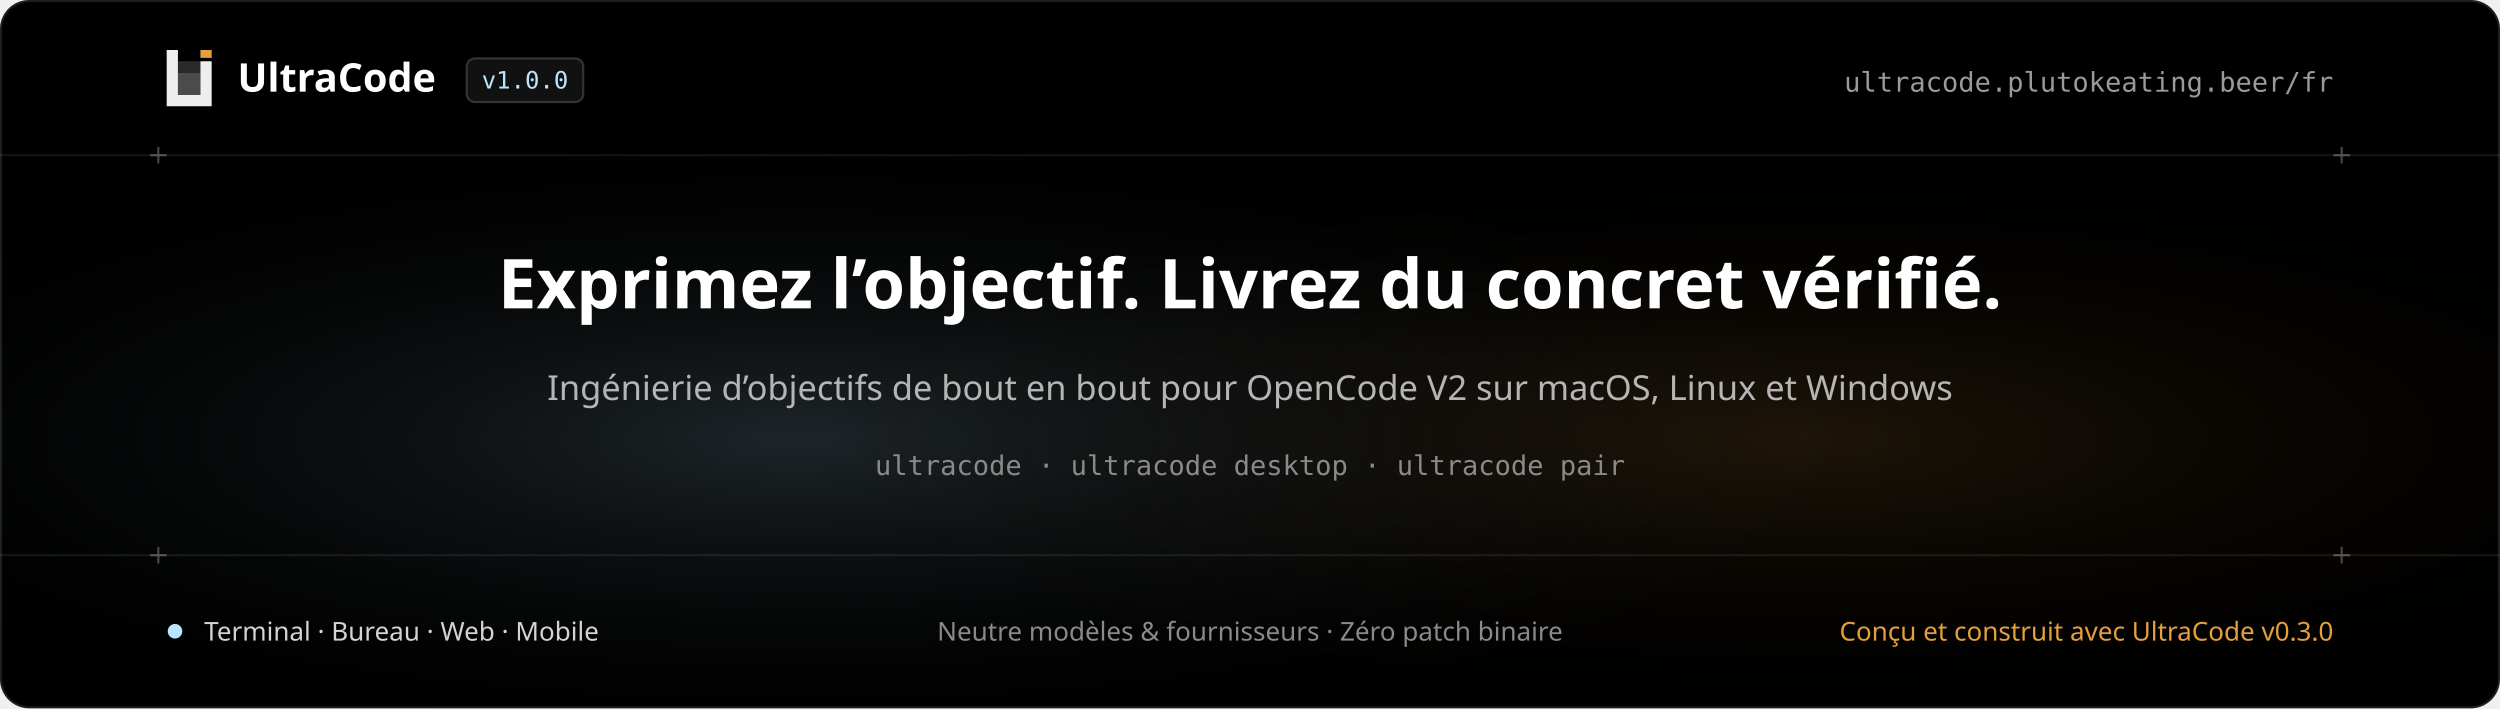
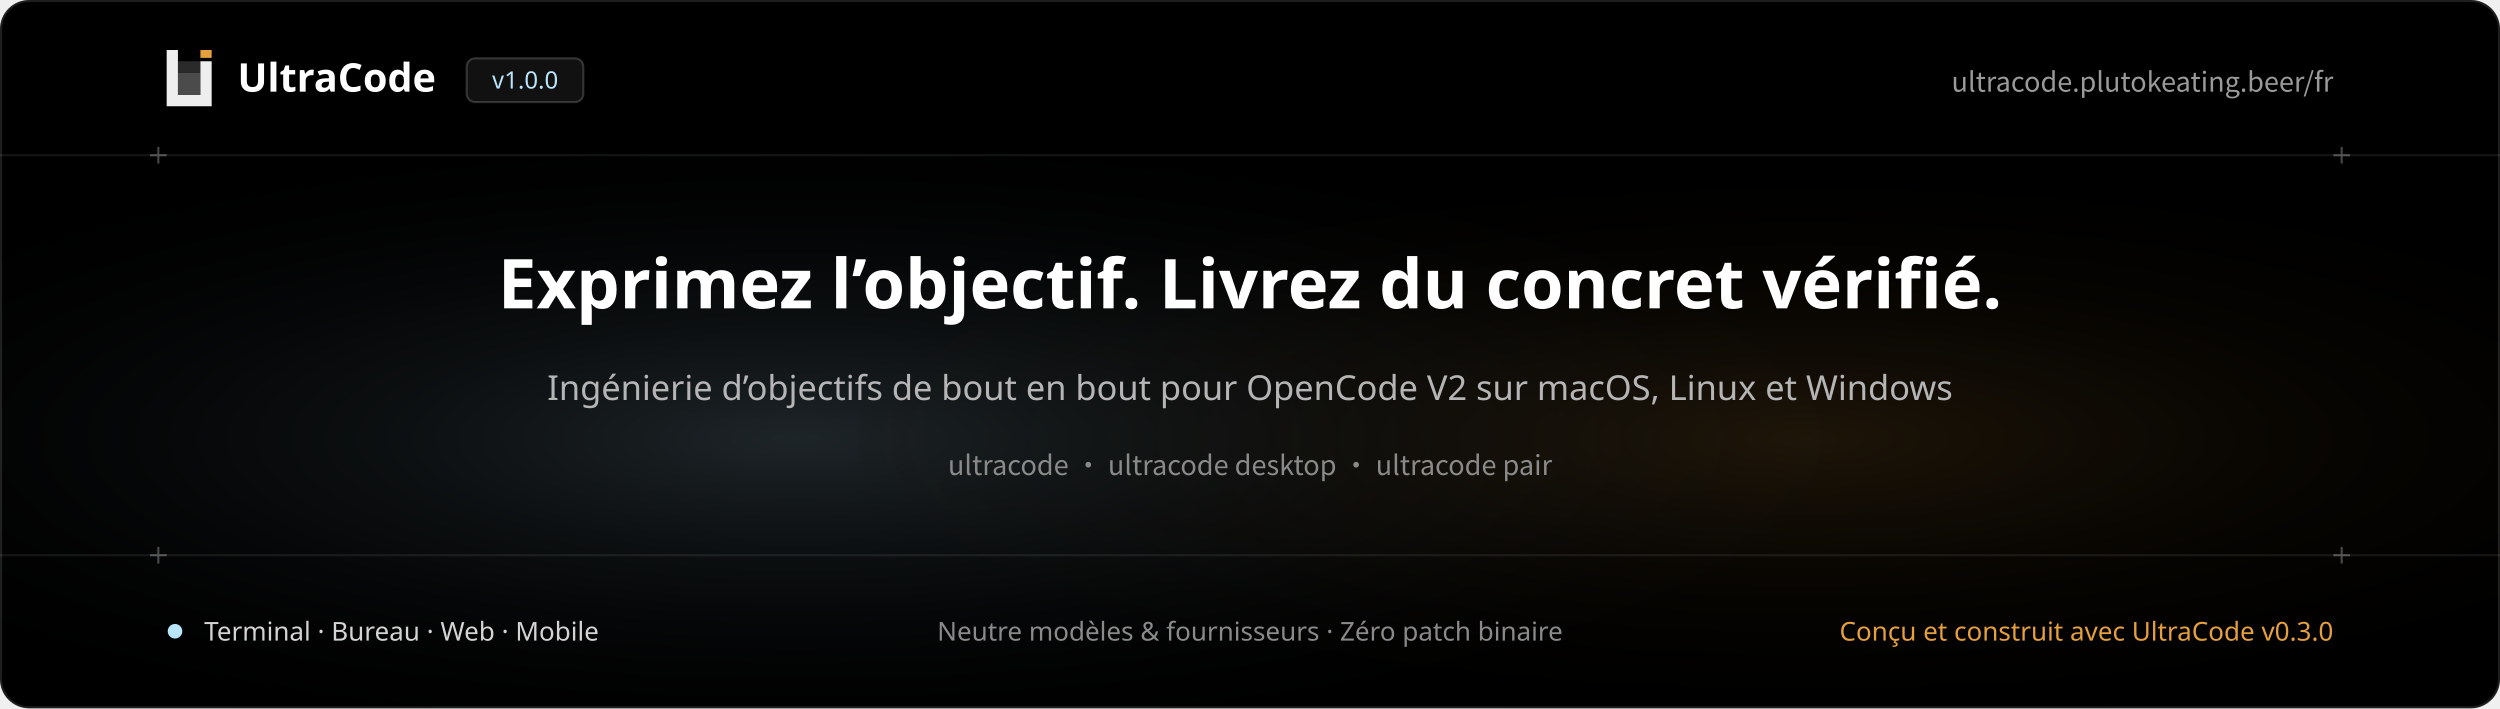
<svg xmlns="http://www.w3.org/2000/svg" viewBox="0 0 1200 340" fill="none" direction="ltr" role="img" aria-label="UltraCode v1.0.0 — Exprimez l’objectif. Livrez du concret vérifié.">
  <defs>
    <radialGradient id="iceHorizon" cx="32%" cy="62%" r="46%">
      <stop offset="0%" stop-color="#BAE6FD" stop-opacity="0.16" />
      <stop offset="100%" stop-color="#000000" stop-opacity="0" />
    </radialGradient>
    <radialGradient id="amberHorizon" cx="72%" cy="62%" r="42%">
      <stop offset="0%" stop-color="#E5A03D" stop-opacity="0.13" />
      <stop offset="100%" stop-color="#000000" stop-opacity="0" />
    </radialGradient>
    <linearGradient id="topRim" x1="8%" y1="0%" x2="92%" y2="0%">
      <stop offset="0%" stop-color="#FFFFFF" stop-opacity="0" />
      <stop offset="28%" stop-color="#BAE6FD" stop-opacity="0.45" />
      <stop offset="50%" stop-color="#FFFFFF" stop-opacity="0.82" />
      <stop offset="72%" stop-color="#E5A03D" stop-opacity="0.42" />
      <stop offset="100%" stop-color="#FFFFFF" stop-opacity="0" />
    </linearGradient>
  </defs>
  <rect width="1200" height="340" rx="14" fill="#000000" />
  <rect width="1200" height="340" rx="14" fill="url(#iceHorizon)" />
  <rect width="1200" height="340" rx="14" fill="url(#amberHorizon)" />
  <rect x="0.5" y="0.5" width="1199" height="339" rx="13.5" stroke="#FFFFFF" stroke-opacity="0.12" />
  <line x1="96" y1="1" x2="1104" y2="1" stroke="url(#topRim)" stroke-width="1" />
  <line x1="0" y1="74.5" x2="1200" y2="74.5" stroke="#FFFFFF" stroke-opacity="0.08" />
  <line x1="0" y1="266.5" x2="1200" y2="266.5" stroke="#FFFFFF" stroke-opacity="0.08" />
  <path d="M76 70.5V78.5 M72 74.5H80 M1124 70.5V78.5 M1120 74.5H1128 M76 262.5V270.5 M72 266.5H80 M1124 262.5V270.5 M1120 266.5H1128" stroke="#FFFFFF" stroke-opacity="0.28" />
  <g transform="translate(80, 24)">
    <g transform="scale(0.09)">
      <path d="M60 120H180V240H60V120Z" fill="#4B4B4B" />
      <path d="M60 60H180V120H60V60Z" fill="#2A2A2A" />
      <path d="M0 0H60V240H180V60H240V300H0V0Z" fill="#EEEEEE" />
      <path d="M180 0H240V42H180V0Z" fill="#E5A03D" />
    </g>
    <text x="34" y="20" fill="#FFFFFF" font-family="ui-sans-serif, -apple-system, BlinkMacSystemFont, 'Segoe UI', 'Noto Sans', 'Ubuntu Sans', 'Noto Sans Arabic', 'Geeza Pro', 'SF Arabic', 'PingFang SC', 'Hiragino Sans GB', 'Noto Sans CJK SC', 'Noto Sans CJK TC', 'Microsoft YaHei', sans-serif" font-size="19" font-weight="600">UltraCode</text>
    <rect x="144" y="4" width="56" height="21" rx="4" fill="#111111" stroke="#FFFFFF" stroke-opacity="0.18" />
-     <text x="172" y="18.5" text-anchor="middle" fill="#BAE6FD" font-family="ui-monospace, SFMono-Regular, Menlo, Consolas, 'DejaVu Sans Mono', 'Noto Sans Arabic', 'PingFang SC', 'Noto Sans CJK SC', 'Noto Sans CJK TC', monospace" font-size="11.5" font-weight="500">v1.0.0</text>
+     <text x="172" y="18.5" text-anchor="middle" fill="#BAE6FD" font-family="'JetBrains Mono', SFMono-Regular, Menlo, Consolas, 'Noto Sans Arabic', 'Geeza Pro', 'SF Arabic', 'PingFang SC', 'Noto Sans CJK SC', 'Noto Sans CJK TC', 'DejaVu Sans Mono', ui-monospace, monospace" font-size="11.5" font-weight="500">v1.0.0</text>
  </g>
-   <text x="1120" y="44" text-anchor="end" fill="#9A9A9A" font-family="ui-monospace, SFMono-Regular, Menlo, Consolas, 'DejaVu Sans Mono', 'Noto Sans Arabic', 'PingFang SC', 'Noto Sans CJK SC', 'Noto Sans CJK TC', monospace" font-size="13">ultracode.plutokeating.beer/fr</text>
+   <text x="1120" y="44" text-anchor="end" fill="#9A9A9A" font-family="'JetBrains Mono', SFMono-Regular, Menlo, Consolas, 'Noto Sans Arabic', 'Geeza Pro', 'SF Arabic', 'PingFang SC', 'Noto Sans CJK SC', 'Noto Sans CJK TC', 'DejaVu Sans Mono', ui-monospace, monospace" font-size="13">ultracode.plutokeating.beer/fr</text>
  <text x="600" y="148" text-anchor="middle" fill="#FFFFFF" font-family="ui-sans-serif, -apple-system, BlinkMacSystemFont, 'Segoe UI', 'Noto Sans', 'Ubuntu Sans', 'Noto Sans Arabic', 'Geeza Pro', 'SF Arabic', 'PingFang SC', 'Hiragino Sans GB', 'Noto Sans CJK SC', 'Noto Sans CJK TC', 'Microsoft YaHei', sans-serif" font-size="33" font-weight="600">Exprimez l’objectif. Livrez du concret vérifié.</text>
  <text x="600" y="192" text-anchor="middle" fill="#B5B5B5" font-family="ui-sans-serif, -apple-system, BlinkMacSystemFont, 'Segoe UI', 'Noto Sans', 'Ubuntu Sans', 'Noto Sans Arabic', 'Geeza Pro', 'SF Arabic', 'PingFang SC', 'Hiragino Sans GB', 'Noto Sans CJK SC', 'Noto Sans CJK TC', 'Microsoft YaHei', sans-serif" font-size="16.5">Ingénierie d’objectifs de bout en bout pour OpenCode V2 sur macOS, Linux et Windows</text>
-   <text x="600" y="228" text-anchor="middle" fill="#8A8A8A" font-family="ui-monospace, SFMono-Regular, Menlo, Consolas, 'DejaVu Sans Mono', 'Noto Sans Arabic', 'PingFang SC', 'Noto Sans CJK SC', 'Noto Sans CJK TC', monospace" font-size="13">ultracode   ·   ultracode desktop   ·   ultracode pair</text>
+   <text x="600" y="228" text-anchor="middle" fill="#8A8A8A" font-family="'JetBrains Mono', SFMono-Regular, Menlo, Consolas, 'Noto Sans Arabic', 'Geeza Pro', 'SF Arabic', 'PingFang SC', 'Noto Sans CJK SC', 'Noto Sans CJK TC', 'DejaVu Sans Mono', ui-monospace, monospace" font-size="13">ultracode   ·   ultracode desktop   ·   ultracode pair</text>
  <circle cx="84" cy="303" r="3.5" fill="#BAE6FD" />
  <text x="98" y="307.5" fill="#D4D4D4" font-family="ui-sans-serif, -apple-system, BlinkMacSystemFont, 'Segoe UI', 'Noto Sans', 'Ubuntu Sans', 'Noto Sans Arabic', 'Geeza Pro', 'SF Arabic', 'PingFang SC', 'Hiragino Sans GB', 'Noto Sans CJK SC', 'Noto Sans CJK TC', 'Microsoft YaHei', sans-serif" font-size="12.5">Terminal · Bureau · Web · Mobile</text>
  <text x="600" y="307.5" text-anchor="middle" fill="#8A8A8A" font-family="ui-sans-serif, -apple-system, BlinkMacSystemFont, 'Segoe UI', 'Noto Sans', 'Ubuntu Sans', 'Noto Sans Arabic', 'Geeza Pro', 'SF Arabic', 'PingFang SC', 'Hiragino Sans GB', 'Noto Sans CJK SC', 'Noto Sans CJK TC', 'Microsoft YaHei', sans-serif" font-size="12.5">Neutre modèles &amp; fournisseurs · Zéro patch binaire</text>
  <text x="1120" y="307.5" text-anchor="end" fill="#E5A03D" font-family="ui-sans-serif, -apple-system, BlinkMacSystemFont, 'Segoe UI', 'Noto Sans', 'Ubuntu Sans', 'Noto Sans Arabic', 'Geeza Pro', 'SF Arabic', 'PingFang SC', 'Hiragino Sans GB', 'Noto Sans CJK SC', 'Noto Sans CJK TC', 'Microsoft YaHei', sans-serif" font-size="12.5">Conçu et construit avec UltraCode v0.3.0</text>
</svg>
